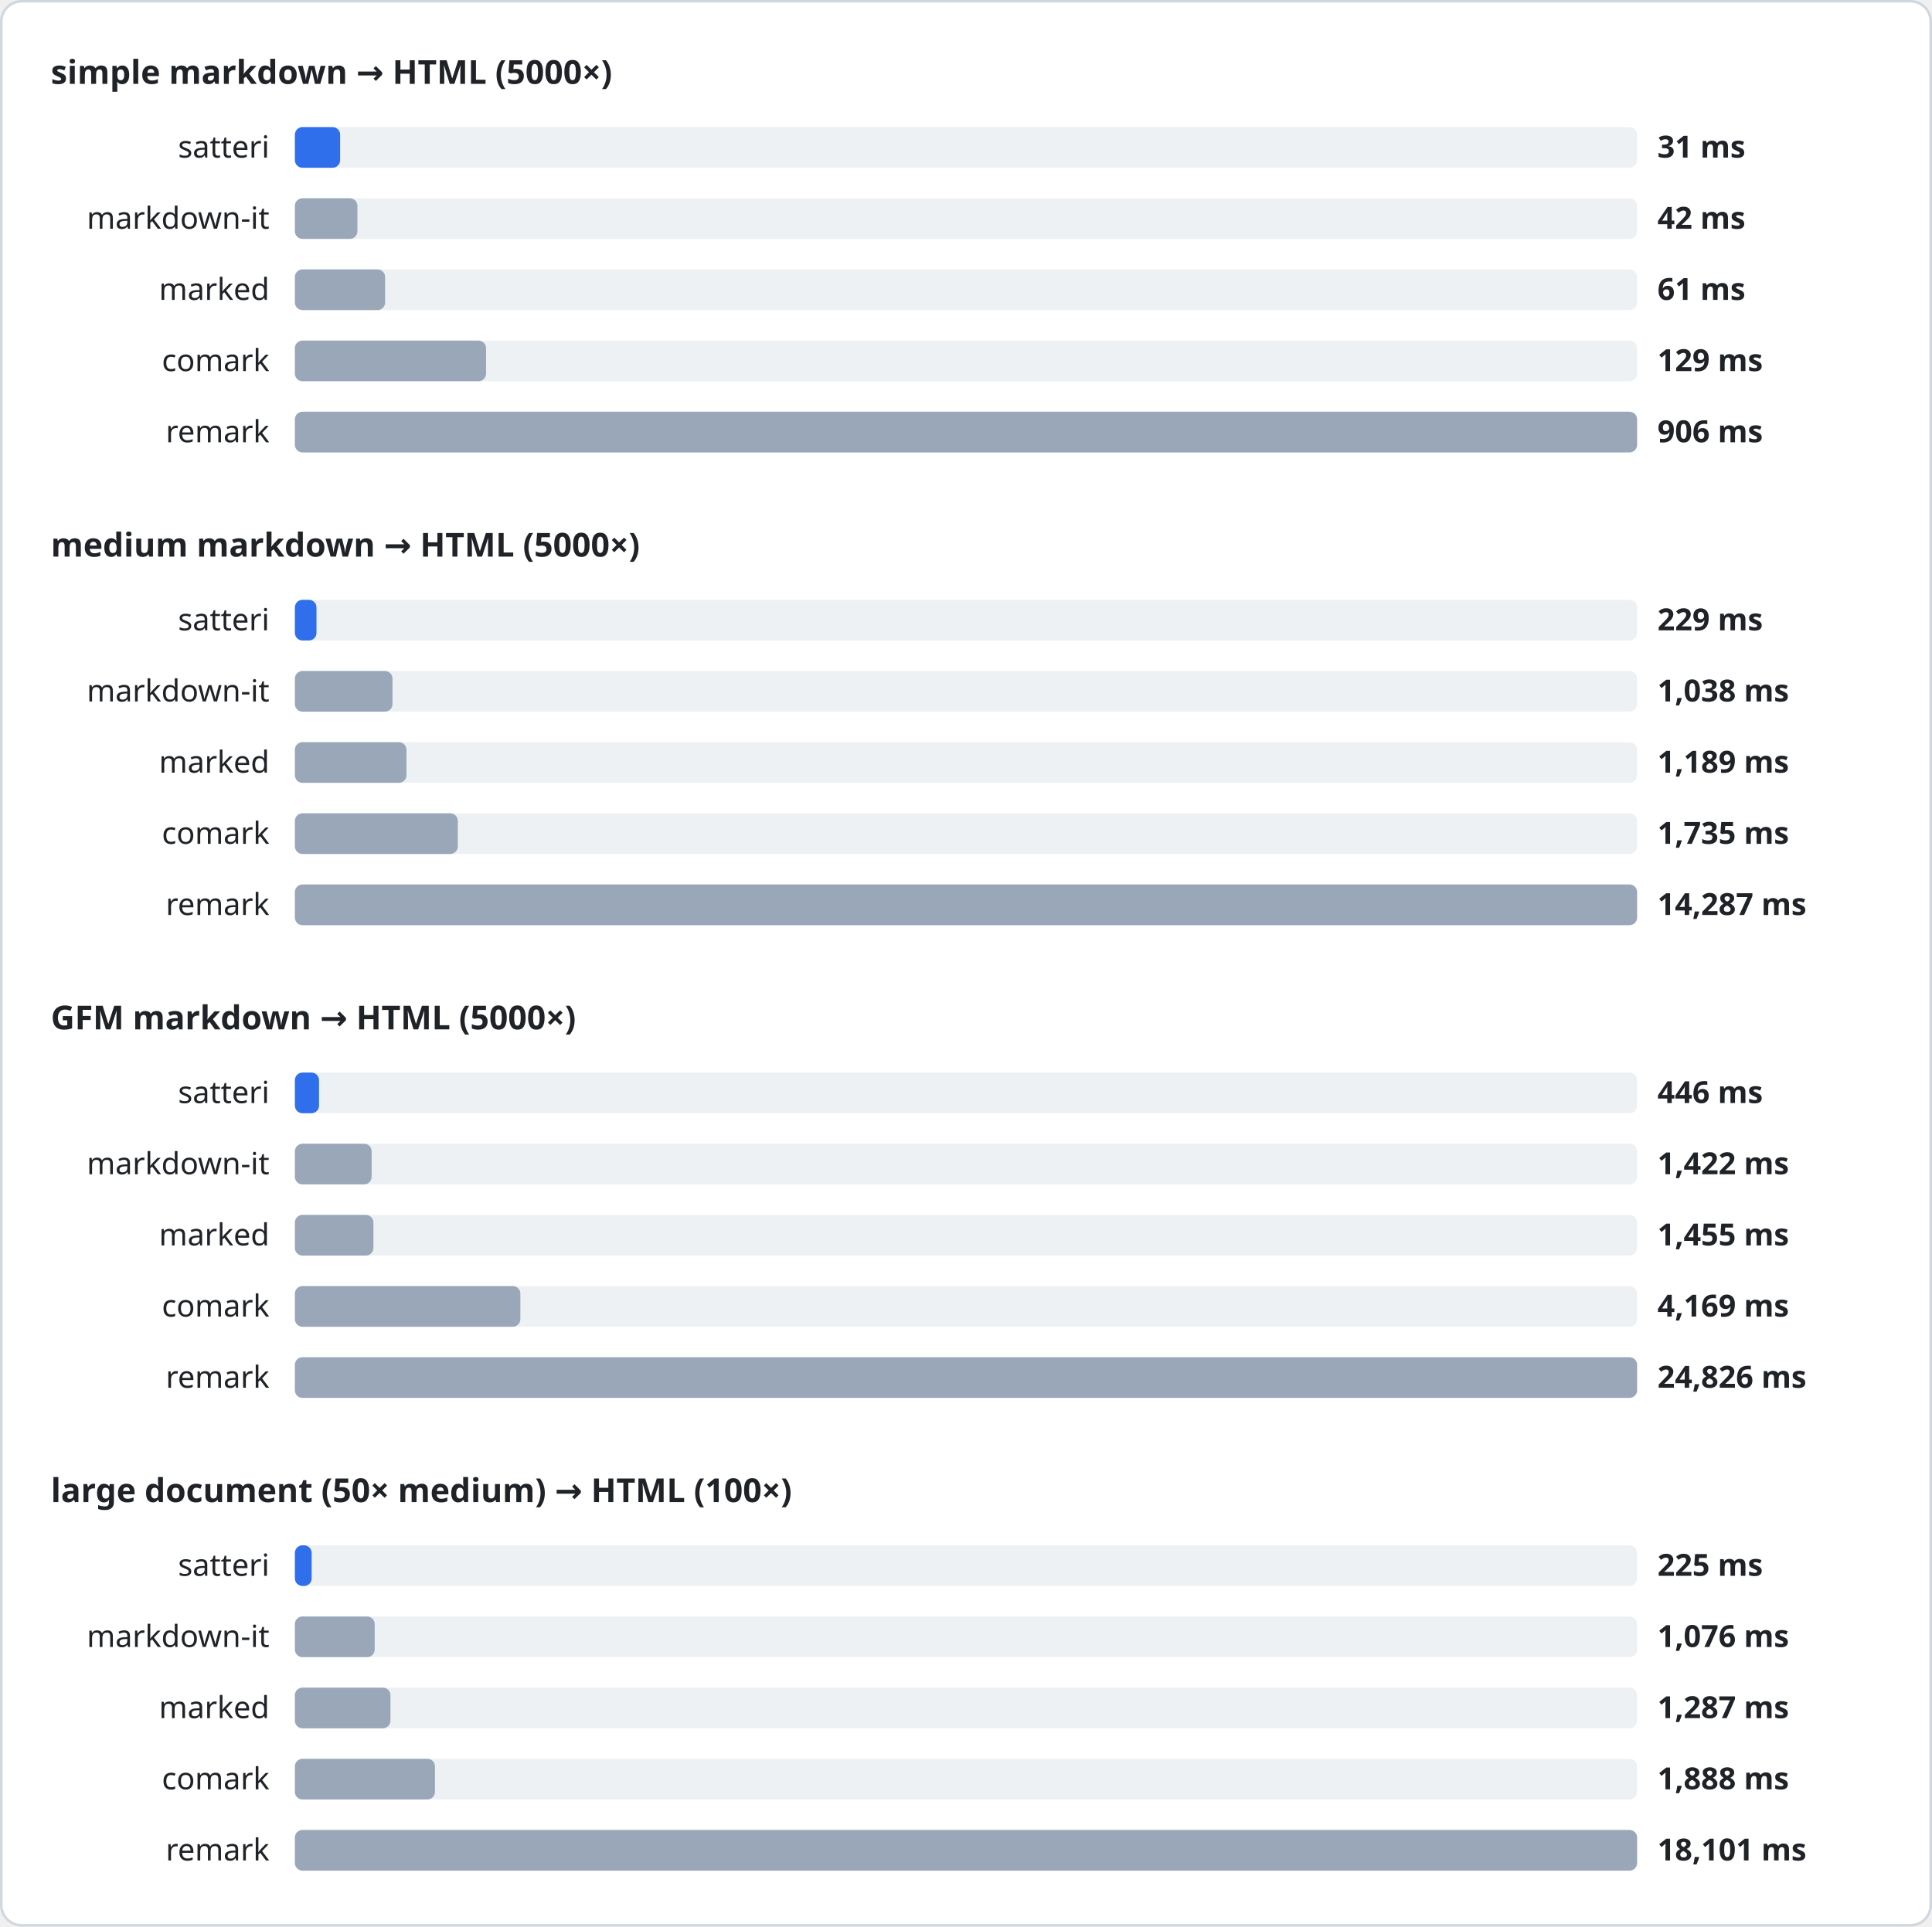
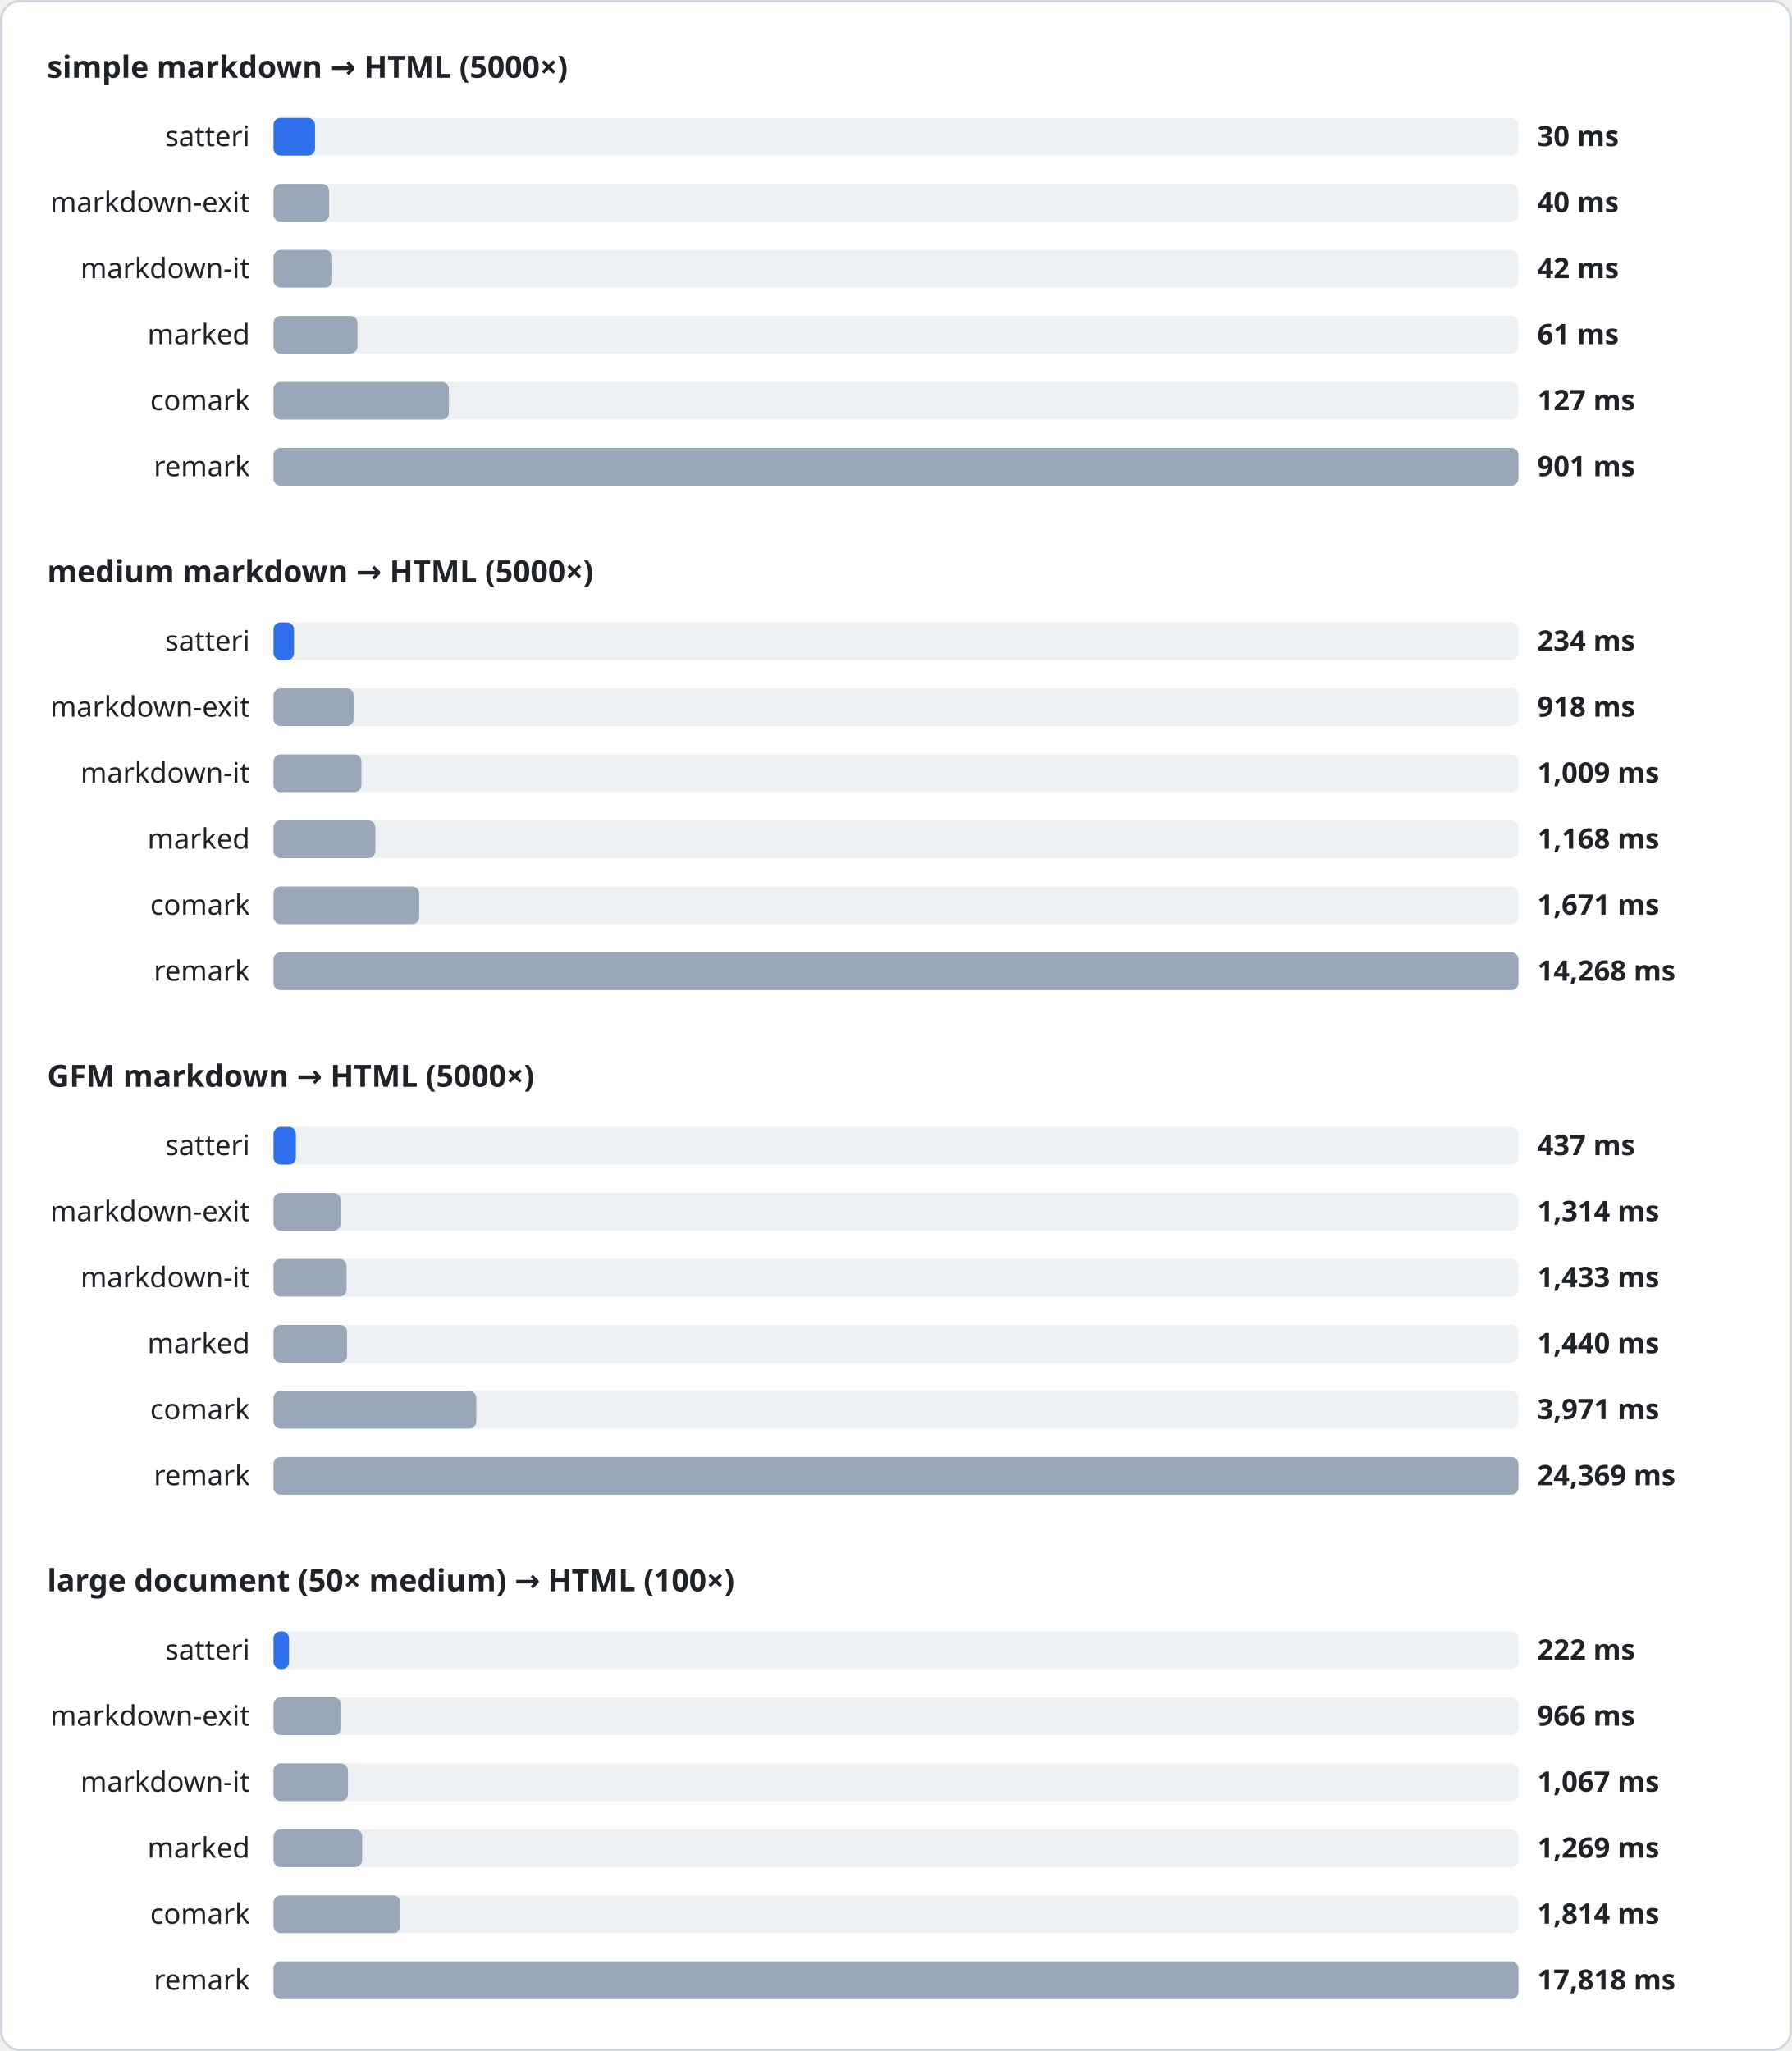
- <svg xmlns="http://www.w3.org/2000/svg" width="760" height="758" viewBox="0 0 760 758" font-family="system-ui, sans-serif">
+ <svg xmlns="http://www.w3.org/2000/svg" width="760" height="870" viewBox="0 0 760 870" font-family="system-ui, sans-serif">
  <style>
.heading{font-size:13px;font-weight:600;fill:#1f2328}
.label{font-size:12px;fill:#1f2328}
.value{font-size:12px;font-weight:600;fill:#1f2328}
.track{fill:#eef1f4}
</style>
-   <rect x="0.5" y="0.5" width="759" height="757" rx="8" fill="#ffffff" stroke="#d0d7de" />
+   <rect x="0.5" y="0.5" width="759" height="869" rx="8" fill="#ffffff" stroke="#d0d7de" />
  <text x="20" y="33" class="heading">simple markdown → HTML (5000×)</text>
  <text x="106" y="62" class="label" text-anchor="end">satteri</text>
  <rect x="116" y="50" width="528" height="16" rx="3" class="track" />
-   <rect x="116" y="50" width="17.8" height="16" rx="3" fill="#2f6feb" />
-   <text x="652" y="62" class="value">31 ms</text>
-   <text x="106" y="90" class="label" text-anchor="end">markdown-it</text>
+   <rect x="116" y="50" width="17.6" height="16" rx="3" fill="#2f6feb" />
+   <text x="652" y="62" class="value">30 ms</text>
+   <text x="106" y="90" class="label" text-anchor="end">markdown-exit</text>
  <rect x="116" y="78" width="528" height="16" rx="3" class="track" />
-   <rect x="116" y="78" width="24.6" height="16" rx="3" fill="#9aa7b8" />
-   <text x="652" y="90" class="value">42 ms</text>
-   <text x="106" y="118" class="label" text-anchor="end">marked</text>
+   <rect x="116" y="78" width="23.6" height="16" rx="3" fill="#9aa7b8" />
+   <text x="652" y="90" class="value">40 ms</text>
+   <text x="106" y="118" class="label" text-anchor="end">markdown-it</text>
  <rect x="116" y="106" width="528" height="16" rx="3" class="track" />
-   <rect x="116" y="106" width="35.5" height="16" rx="3" fill="#9aa7b8" />
-   <text x="652" y="118" class="value">61 ms</text>
-   <text x="106" y="146" class="label" text-anchor="end">comark</text>
+   <rect x="116" y="106" width="24.9" height="16" rx="3" fill="#9aa7b8" />
+   <text x="652" y="118" class="value">42 ms</text>
+   <text x="106" y="146" class="label" text-anchor="end">marked</text>
  <rect x="116" y="134" width="528" height="16" rx="3" class="track" />
-   <rect x="116" y="134" width="75.2" height="16" rx="3" fill="#9aa7b8" />
-   <text x="652" y="146" class="value">129 ms</text>
-   <text x="106" y="174" class="label" text-anchor="end">remark</text>
+   <rect x="116" y="134" width="35.6" height="16" rx="3" fill="#9aa7b8" />
+   <text x="652" y="146" class="value">61 ms</text>
+   <text x="106" y="174" class="label" text-anchor="end">comark</text>
  <rect x="116" y="162" width="528" height="16" rx="3" class="track" />
-   <rect x="116" y="162" width="528.0" height="16" rx="3" fill="#9aa7b8" />
-   <text x="652" y="174" class="value">906 ms</text>
-   <text x="20" y="219" class="heading">medium markdown → HTML (5000×)</text>
-   <text x="106" y="248" class="label" text-anchor="end">satteri</text>
-   <rect x="116" y="236" width="528" height="16" rx="3" class="track" />
-   <rect x="116" y="236" width="8.5" height="16" rx="3" fill="#2f6feb" />
-   <text x="652" y="248" class="value">229 ms</text>
-   <text x="106" y="276" class="label" text-anchor="end">markdown-it</text>
+   <rect x="116" y="162" width="74.4" height="16" rx="3" fill="#9aa7b8" />
+   <text x="652" y="174" class="value">127 ms</text>
+   <text x="106" y="202" class="label" text-anchor="end">remark</text>
+   <rect x="116" y="190" width="528" height="16" rx="3" class="track" />
+   <rect x="116" y="190" width="528.0" height="16" rx="3" fill="#9aa7b8" />
+   <text x="652" y="202" class="value">901 ms</text>
+   <text x="20" y="247" class="heading">medium markdown → HTML (5000×)</text>
+   <text x="106" y="276" class="label" text-anchor="end">satteri</text>
  <rect x="116" y="264" width="528" height="16" rx="3" class="track" />
-   <rect x="116" y="264" width="38.4" height="16" rx="3" fill="#9aa7b8" />
-   <text x="652" y="276" class="value">1,038 ms</text>
-   <text x="106" y="304" class="label" text-anchor="end">marked</text>
+   <rect x="116" y="264" width="8.7" height="16" rx="3" fill="#2f6feb" />
+   <text x="652" y="276" class="value">234 ms</text>
+   <text x="106" y="304" class="label" text-anchor="end">markdown-exit</text>
  <rect x="116" y="292" width="528" height="16" rx="3" class="track" />
-   <rect x="116" y="292" width="43.9" height="16" rx="3" fill="#9aa7b8" />
-   <text x="652" y="304" class="value">1,189 ms</text>
-   <text x="106" y="332" class="label" text-anchor="end">comark</text>
+   <rect x="116" y="292" width="34.0" height="16" rx="3" fill="#9aa7b8" />
+   <text x="652" y="304" class="value">918 ms</text>
+   <text x="106" y="332" class="label" text-anchor="end">markdown-it</text>
  <rect x="116" y="320" width="528" height="16" rx="3" class="track" />
-   <rect x="116" y="320" width="64.1" height="16" rx="3" fill="#9aa7b8" />
-   <text x="652" y="332" class="value">1,735 ms</text>
-   <text x="106" y="360" class="label" text-anchor="end">remark</text>
+   <rect x="116" y="320" width="37.3" height="16" rx="3" fill="#9aa7b8" />
+   <text x="652" y="332" class="value">1,009 ms</text>
+   <text x="106" y="360" class="label" text-anchor="end">marked</text>
  <rect x="116" y="348" width="528" height="16" rx="3" class="track" />
-   <rect x="116" y="348" width="528.0" height="16" rx="3" fill="#9aa7b8" />
-   <text x="652" y="360" class="value">14,287 ms</text>
-   <text x="20" y="405" class="heading">GFM markdown → HTML (5000×)</text>
-   <text x="106" y="434" class="label" text-anchor="end">satteri</text>
-   <rect x="116" y="422" width="528" height="16" rx="3" class="track" />
-   <rect x="116" y="422" width="9.5" height="16" rx="3" fill="#2f6feb" />
-   <text x="652" y="434" class="value">446 ms</text>
-   <text x="106" y="462" class="label" text-anchor="end">markdown-it</text>
-   <rect x="116" y="450" width="528" height="16" rx="3" class="track" />
-   <rect x="116" y="450" width="30.2" height="16" rx="3" fill="#9aa7b8" />
-   <text x="652" y="462" class="value">1,422 ms</text>
-   <text x="106" y="490" class="label" text-anchor="end">marked</text>
+   <rect x="116" y="348" width="43.2" height="16" rx="3" fill="#9aa7b8" />
+   <text x="652" y="360" class="value">1,168 ms</text>
+   <text x="106" y="388" class="label" text-anchor="end">comark</text>
+   <rect x="116" y="376" width="528" height="16" rx="3" class="track" />
+   <rect x="116" y="376" width="61.8" height="16" rx="3" fill="#9aa7b8" />
+   <text x="652" y="388" class="value">1,671 ms</text>
+   <text x="106" y="416" class="label" text-anchor="end">remark</text>
+   <rect x="116" y="404" width="528" height="16" rx="3" class="track" />
+   <rect x="116" y="404" width="528.0" height="16" rx="3" fill="#9aa7b8" />
+   <text x="652" y="416" class="value">14,268 ms</text>
+   <text x="20" y="461" class="heading">GFM markdown → HTML (5000×)</text>
+   <text x="106" y="490" class="label" text-anchor="end">satteri</text>
  <rect x="116" y="478" width="528" height="16" rx="3" class="track" />
-   <rect x="116" y="478" width="30.9" height="16" rx="3" fill="#9aa7b8" />
-   <text x="652" y="490" class="value">1,455 ms</text>
-   <text x="106" y="518" class="label" text-anchor="end">comark</text>
+   <rect x="116" y="478" width="9.5" height="16" rx="3" fill="#2f6feb" />
+   <text x="652" y="490" class="value">437 ms</text>
+   <text x="106" y="518" class="label" text-anchor="end">markdown-exit</text>
  <rect x="116" y="506" width="528" height="16" rx="3" class="track" />
-   <rect x="116" y="506" width="88.7" height="16" rx="3" fill="#9aa7b8" />
-   <text x="652" y="518" class="value">4,169 ms</text>
-   <text x="106" y="546" class="label" text-anchor="end">remark</text>
+   <rect x="116" y="506" width="28.5" height="16" rx="3" fill="#9aa7b8" />
+   <text x="652" y="518" class="value">1,314 ms</text>
+   <text x="106" y="546" class="label" text-anchor="end">markdown-it</text>
  <rect x="116" y="534" width="528" height="16" rx="3" class="track" />
-   <rect x="116" y="534" width="528.0" height="16" rx="3" fill="#9aa7b8" />
-   <text x="652" y="546" class="value">24,826 ms</text>
-   <text x="20" y="591" class="heading">large document (50× medium) → HTML (100×)</text>
-   <text x="106" y="620" class="label" text-anchor="end">satteri</text>
-   <rect x="116" y="608" width="528" height="16" rx="3" class="track" />
-   <rect x="116" y="608" width="6.6" height="16" rx="3" fill="#2f6feb" />
-   <text x="652" y="620" class="value">225 ms</text>
-   <text x="106" y="648" class="label" text-anchor="end">markdown-it</text>
-   <rect x="116" y="636" width="528" height="16" rx="3" class="track" />
-   <rect x="116" y="636" width="31.4" height="16" rx="3" fill="#9aa7b8" />
-   <text x="652" y="648" class="value">1,076 ms</text>
-   <text x="106" y="676" class="label" text-anchor="end">marked</text>
-   <rect x="116" y="664" width="528" height="16" rx="3" class="track" />
-   <rect x="116" y="664" width="37.6" height="16" rx="3" fill="#9aa7b8" />
-   <text x="652" y="676" class="value">1,287 ms</text>
-   <text x="106" y="704" class="label" text-anchor="end">comark</text>
+   <rect x="116" y="534" width="31.0" height="16" rx="3" fill="#9aa7b8" />
+   <text x="652" y="546" class="value">1,433 ms</text>
+   <text x="106" y="574" class="label" text-anchor="end">marked</text>
+   <rect x="116" y="562" width="528" height="16" rx="3" class="track" />
+   <rect x="116" y="562" width="31.2" height="16" rx="3" fill="#9aa7b8" />
+   <text x="652" y="574" class="value">1,440 ms</text>
+   <text x="106" y="602" class="label" text-anchor="end">comark</text>
+   <rect x="116" y="590" width="528" height="16" rx="3" class="track" />
+   <rect x="116" y="590" width="86.0" height="16" rx="3" fill="#9aa7b8" />
+   <text x="652" y="602" class="value">3,971 ms</text>
+   <text x="106" y="630" class="label" text-anchor="end">remark</text>
+   <rect x="116" y="618" width="528" height="16" rx="3" class="track" />
+   <rect x="116" y="618" width="528.0" height="16" rx="3" fill="#9aa7b8" />
+   <text x="652" y="630" class="value">24,369 ms</text>
+   <text x="20" y="675" class="heading">large document (50× medium) → HTML (100×)</text>
+   <text x="106" y="704" class="label" text-anchor="end">satteri</text>
  <rect x="116" y="692" width="528" height="16" rx="3" class="track" />
-   <rect x="116" y="692" width="55.1" height="16" rx="3" fill="#9aa7b8" />
-   <text x="652" y="704" class="value">1,888 ms</text>
-   <text x="106" y="732" class="label" text-anchor="end">remark</text>
+   <rect x="116" y="692" width="6.6" height="16" rx="3" fill="#2f6feb" />
+   <text x="652" y="704" class="value">222 ms</text>
+   <text x="106" y="732" class="label" text-anchor="end">markdown-exit</text>
  <rect x="116" y="720" width="528" height="16" rx="3" class="track" />
-   <rect x="116" y="720" width="528.0" height="16" rx="3" fill="#9aa7b8" />
-   <text x="652" y="732" class="value">18,101 ms</text>
+   <rect x="116" y="720" width="28.6" height="16" rx="3" fill="#9aa7b8" />
+   <text x="652" y="732" class="value">966 ms</text>
+   <text x="106" y="760" class="label" text-anchor="end">markdown-it</text>
+   <rect x="116" y="748" width="528" height="16" rx="3" class="track" />
+   <rect x="116" y="748" width="31.6" height="16" rx="3" fill="#9aa7b8" />
+   <text x="652" y="760" class="value">1,067 ms</text>
+   <text x="106" y="788" class="label" text-anchor="end">marked</text>
+   <rect x="116" y="776" width="528" height="16" rx="3" class="track" />
+   <rect x="116" y="776" width="37.6" height="16" rx="3" fill="#9aa7b8" />
+   <text x="652" y="788" class="value">1,269 ms</text>
+   <text x="106" y="816" class="label" text-anchor="end">comark</text>
+   <rect x="116" y="804" width="528" height="16" rx="3" class="track" />
+   <rect x="116" y="804" width="53.8" height="16" rx="3" fill="#9aa7b8" />
+   <text x="652" y="816" class="value">1,814 ms</text>
+   <text x="106" y="844" class="label" text-anchor="end">remark</text>
+   <rect x="116" y="832" width="528" height="16" rx="3" class="track" />
+   <rect x="116" y="832" width="528.0" height="16" rx="3" fill="#9aa7b8" />
+   <text x="652" y="844" class="value">17,818 ms</text>
</svg>
